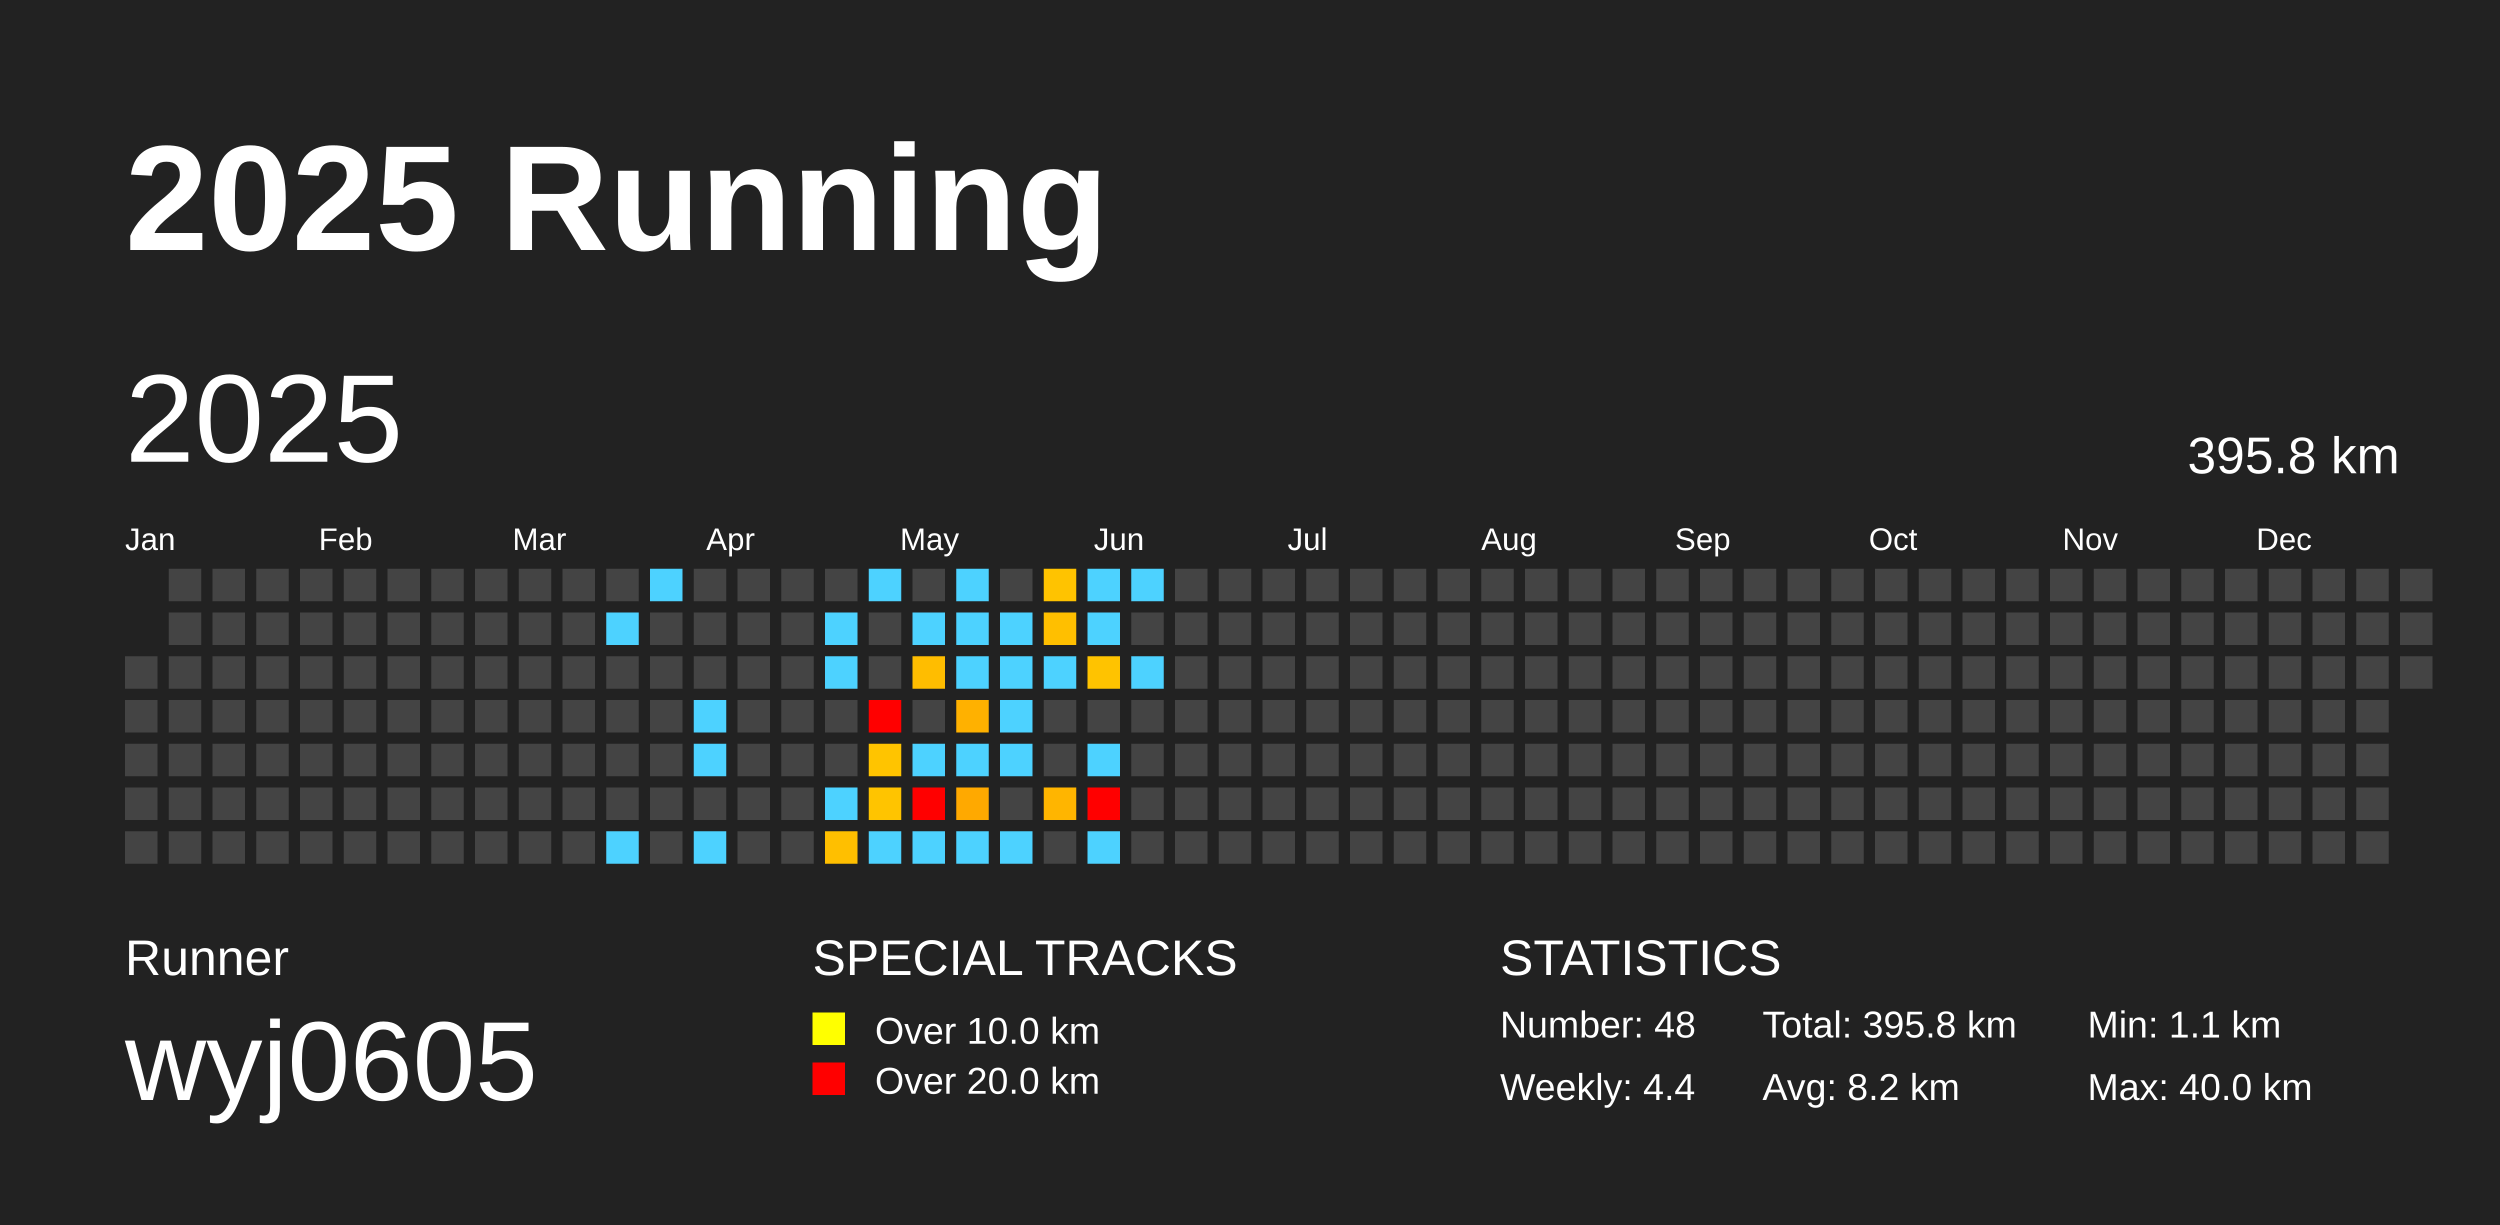
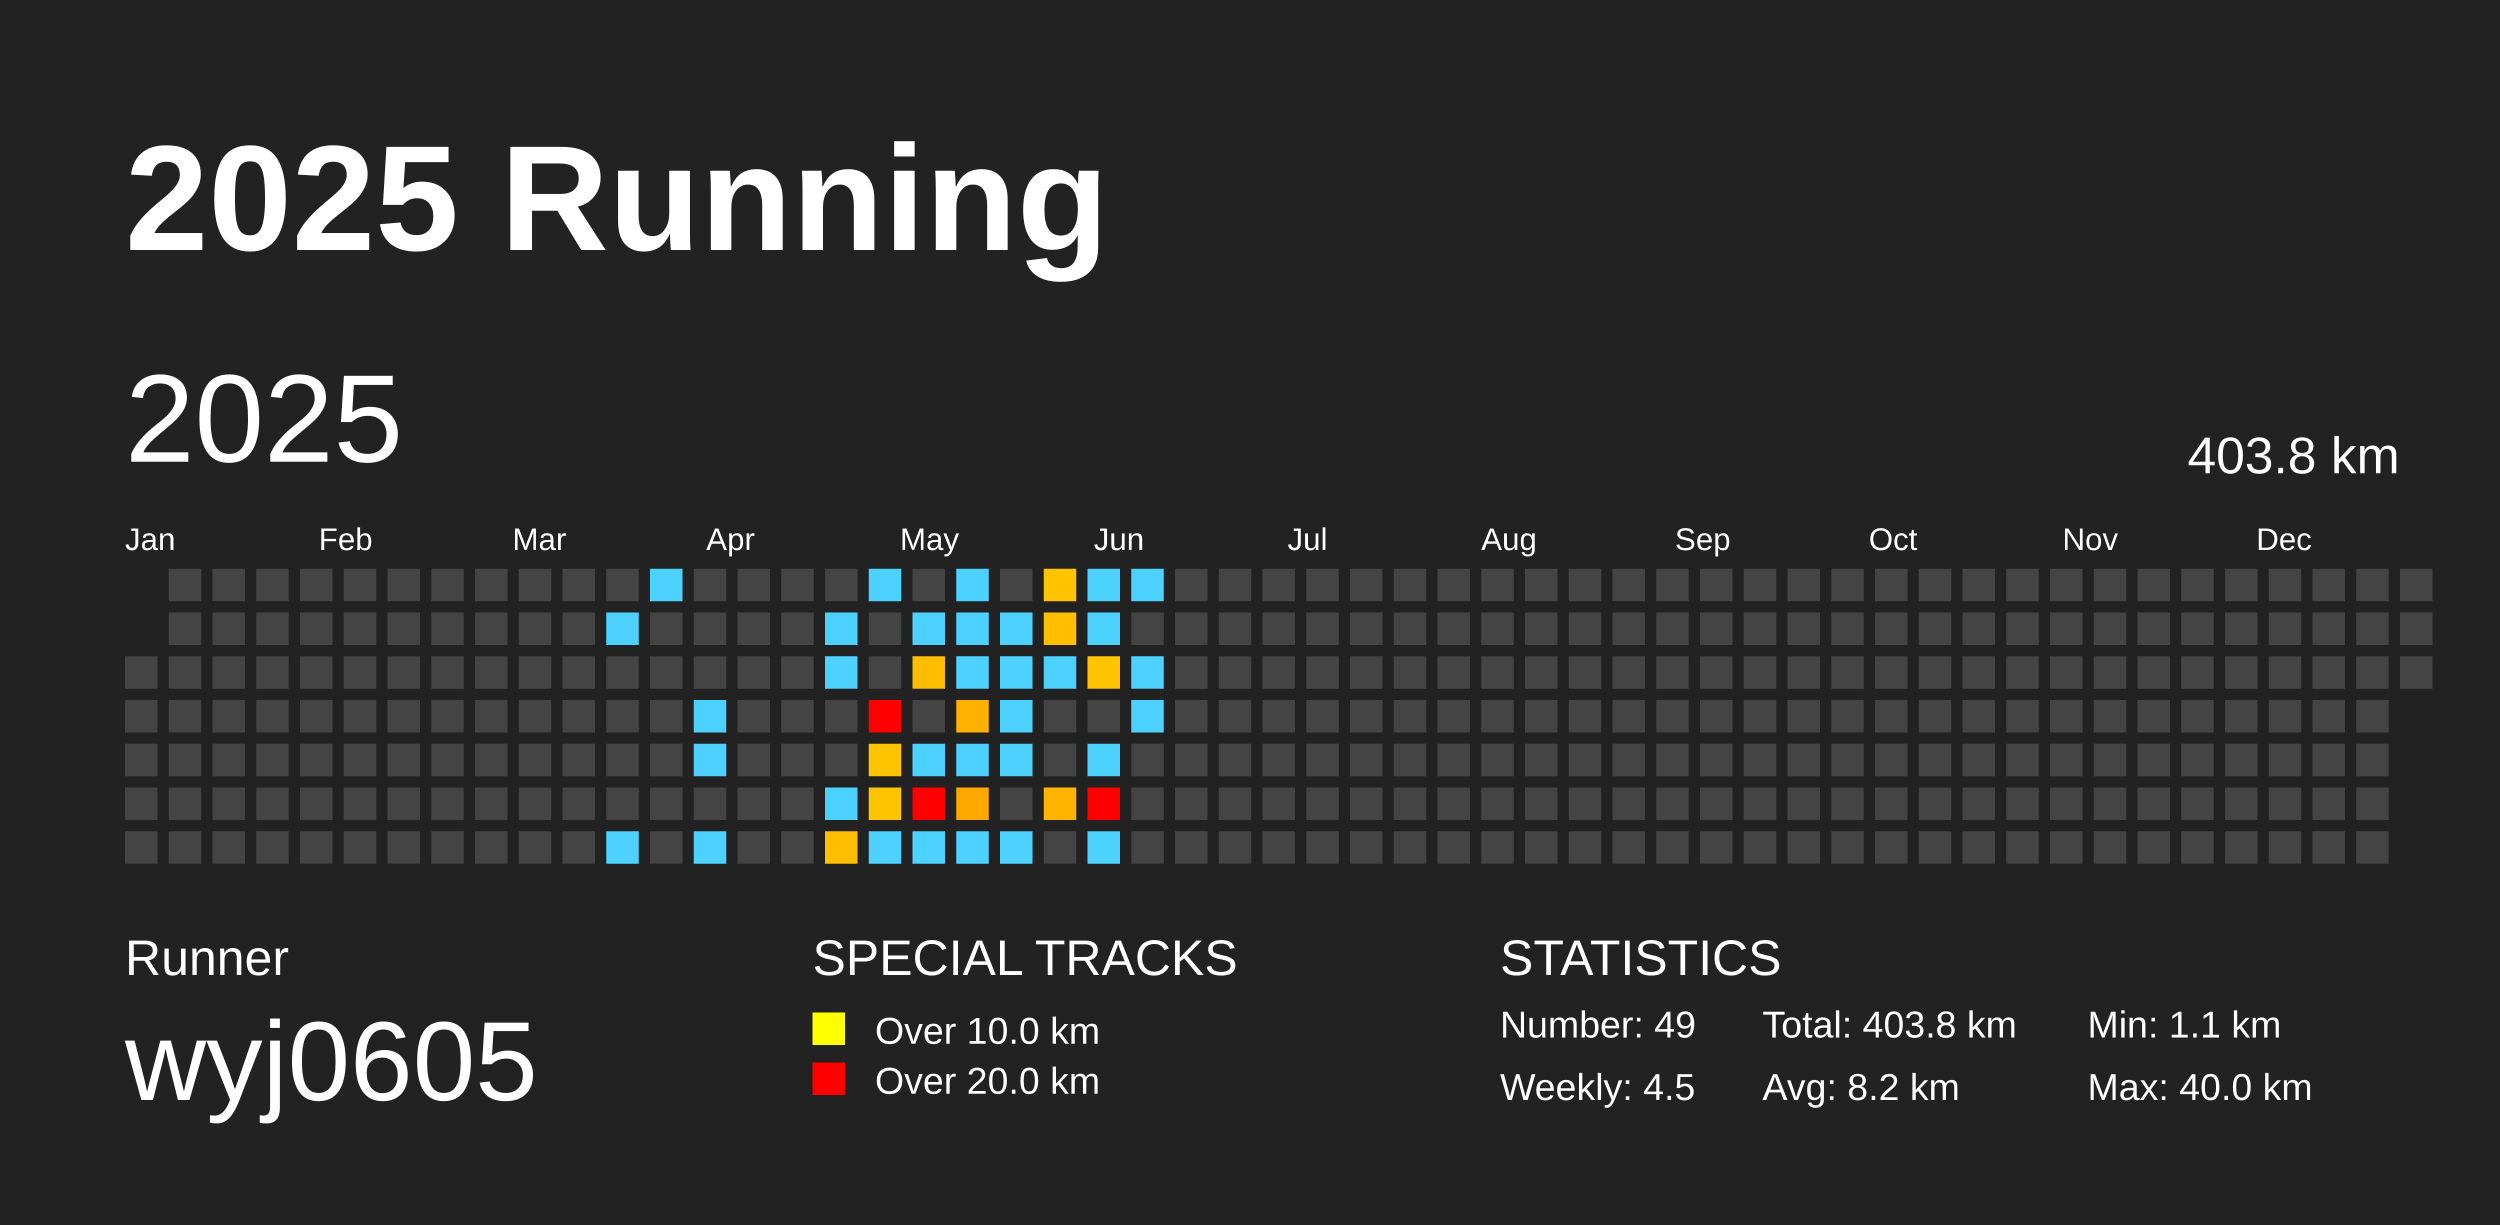
<svg xmlns="http://www.w3.org/2000/svg" baseProfile="full" height="98mm" version="1.1" viewBox="0,0,200,98" width="200mm">
  <defs />
  <rect fill="#222222" height="98" width="200" x="0" y="0" />
  <text fill="#FFFFFF" style="font-size:12px; font-family:Arial; font-weight:bold;" x="10" y="20">2025 Running</text>
  <text fill="#FFFFFF" style="font-size:4px; font-family:Arial" x="10" y="78">Runner</text>
  <text fill="#FFFFFF" style="font-size:9px; font-family:Arial" x="10" y="88">wyj0605</text>
  <text fill="#FFFFFF" style="font-size:4px; font-family:Arial" x="65" y="78">SPECIAL TRACKS</text>
  <rect fill="yellow" height="2.6" width="2.6" x="65" y="81" />
  <text fill="#FFFFFF" style="font-size:3px; font-family:Arial" x="70" y="83.5">Over 10.0 km</text>
  <rect fill="red" height="2.6" width="2.6" x="65" y="85" />
  <text fill="#FFFFFF" style="font-size:3px; font-family:Arial" x="70" y="87.5">Over 20.0 km</text>
  <text fill="#FFFFFF" style="font-size:4px; font-family:Arial" x="120" y="78">STATISTICS</text>
-   <text fill="#FFFFFF" style="font-size:3px; font-family:Arial" x="120" y="83">Number: 48</text>
-   <text fill="#FFFFFF" style="font-size:3px; font-family:Arial" x="120" y="88">Weekly: 4.4</text>
-   <text fill="#FFFFFF" style="font-size:3px; font-family:Arial" x="141" y="83">Total: 395.8 km</text>
+   <text fill="#FFFFFF" style="font-size:3px; font-family:Arial" x="120" y="83">Number: 49</text>
+   <text fill="#FFFFFF" style="font-size:3px; font-family:Arial" x="120" y="88">Weekly: 4.5</text>
+   <text fill="#FFFFFF" style="font-size:3px; font-family:Arial" x="141" y="83">Total: 403.8 km</text>
  <text fill="#FFFFFF" style="font-size:3px; font-family:Arial" x="141" y="88">Avg: 8.2 km</text>
  <text fill="#FFFFFF" style="font-size:3px; font-family:Arial" x="167" y="83">Min: 1.1 km</text>
  <text fill="#FFFFFF" style="font-size:3px; font-family:Arial" x="167" y="88">Max: 40.0 km</text>
  <text dominant-baseline="hanging" fill="#FFFFFF" style="font-size:10.0px; font-family:Arial;" x="10" y="30">2025</text>
-   <text dominant-baseline="hanging" fill="#FFFFFF" style="font-size:4.125px; font-family:Arial;" x="175" y="35">395.8 km</text>
+   <text dominant-baseline="hanging" fill="#FFFFFF" style="font-size:4.125px; font-family:Arial;" x="175" y="35">403.8 km</text>
  <text fill="#FFFFFF" style="font-size:2.5px; font-family:Arial" x="10.0" y="44">Jan</text>
  <text fill="#FFFFFF" style="font-size:2.5px; font-family:Arial" x="25.5" y="44">Feb</text>
  <text fill="#FFFFFF" style="font-size:2.5px; font-family:Arial" x="41.0" y="44">Mar</text>
  <text fill="#FFFFFF" style="font-size:2.5px; font-family:Arial" x="56.5" y="44">Apr</text>
  <text fill="#FFFFFF" style="font-size:2.5px; font-family:Arial" x="72.0" y="44">May</text>
  <text fill="#FFFFFF" style="font-size:2.5px; font-family:Arial" x="87.5" y="44">Jun</text>
  <text fill="#FFFFFF" style="font-size:2.5px; font-family:Arial" x="103.0" y="44">Jul</text>
  <text fill="#FFFFFF" style="font-size:2.5px; font-family:Arial" x="118.5" y="44">Aug</text>
  <text fill="#FFFFFF" style="font-size:2.5px; font-family:Arial" x="134.0" y="44">Sep</text>
  <text fill="#FFFFFF" style="font-size:2.5px; font-family:Arial" x="149.5" y="44">Oct</text>
  <text fill="#FFFFFF" style="font-size:2.5px; font-family:Arial" x="165.0" y="44">Nov</text>
  <text fill="#FFFFFF" style="font-size:2.5px; font-family:Arial" x="180.5" y="44">Dec</text>
  <rect fill="#444444" height="2.6" width="2.6" x="10.0" y="52.5" />
  <rect fill="#444444" height="2.6" width="2.6" x="10.0" y="56.0" />
  <rect fill="#444444" height="2.6" width="2.6" x="10.0" y="59.5" />
  <rect fill="#444444" height="2.6" width="2.6" x="10.0" y="63.0" />
  <rect fill="#444444" height="2.6" width="2.6" x="10.0" y="66.5" />
  <rect fill="#444444" height="2.6" width="2.6" x="13.5" y="45.5" />
  <rect fill="#444444" height="2.6" width="2.6" x="13.5" y="49.0" />
  <rect fill="#444444" height="2.6" width="2.6" x="13.5" y="52.5" />
  <rect fill="#444444" height="2.6" width="2.6" x="13.5" y="56.0" />
  <rect fill="#444444" height="2.6" width="2.6" x="13.5" y="59.5" />
  <rect fill="#444444" height="2.6" width="2.6" x="13.5" y="63.0" />
  <rect fill="#444444" height="2.6" width="2.6" x="13.5" y="66.5" />
  <rect fill="#444444" height="2.6" width="2.6" x="17.0" y="45.5" />
  <rect fill="#444444" height="2.6" width="2.6" x="17.0" y="49.0" />
  <rect fill="#444444" height="2.6" width="2.6" x="17.0" y="52.5" />
  <rect fill="#444444" height="2.6" width="2.6" x="17.0" y="56.0" />
  <rect fill="#444444" height="2.6" width="2.6" x="17.0" y="59.5" />
  <rect fill="#444444" height="2.6" width="2.6" x="17.0" y="63.0" />
  <rect fill="#444444" height="2.6" width="2.6" x="17.0" y="66.5" />
  <rect fill="#444444" height="2.6" width="2.6" x="20.5" y="45.5" />
  <rect fill="#444444" height="2.6" width="2.6" x="20.5" y="49.0" />
  <rect fill="#444444" height="2.6" width="2.6" x="20.5" y="52.5" />
  <rect fill="#444444" height="2.6" width="2.6" x="20.5" y="56.0" />
  <rect fill="#444444" height="2.6" width="2.6" x="20.5" y="59.5" />
  <rect fill="#444444" height="2.6" width="2.6" x="20.5" y="63.0" />
  <rect fill="#444444" height="2.6" width="2.6" x="20.5" y="66.5" />
  <rect fill="#444444" height="2.6" width="2.6" x="24.0" y="45.5" />
  <rect fill="#444444" height="2.6" width="2.6" x="24.0" y="49.0" />
  <rect fill="#444444" height="2.6" width="2.6" x="24.0" y="52.5" />
  <rect fill="#444444" height="2.6" width="2.6" x="24.0" y="56.0" />
  <rect fill="#444444" height="2.6" width="2.6" x="24.0" y="59.5" />
  <rect fill="#444444" height="2.6" width="2.6" x="24.0" y="63.0" />
  <rect fill="#444444" height="2.6" width="2.6" x="24.0" y="66.5" />
  <rect fill="#444444" height="2.6" width="2.6" x="27.5" y="45.5" />
  <rect fill="#444444" height="2.6" width="2.6" x="27.5" y="49.0" />
  <rect fill="#444444" height="2.6" width="2.6" x="27.5" y="52.5" />
  <rect fill="#444444" height="2.6" width="2.6" x="27.5" y="56.0" />
  <rect fill="#444444" height="2.6" width="2.6" x="27.5" y="59.5" />
  <rect fill="#444444" height="2.6" width="2.6" x="27.5" y="63.0" />
  <rect fill="#444444" height="2.6" width="2.6" x="27.5" y="66.5" />
  <rect fill="#444444" height="2.6" width="2.6" x="31.0" y="45.5" />
  <rect fill="#444444" height="2.6" width="2.6" x="31.0" y="49.0" />
  <rect fill="#444444" height="2.6" width="2.6" x="31.0" y="52.5" />
  <rect fill="#444444" height="2.6" width="2.6" x="31.0" y="56.0" />
  <rect fill="#444444" height="2.6" width="2.6" x="31.0" y="59.5" />
  <rect fill="#444444" height="2.6" width="2.6" x="31.0" y="63.0" />
  <rect fill="#444444" height="2.6" width="2.6" x="31.0" y="66.5" />
  <rect fill="#444444" height="2.6" width="2.6" x="34.5" y="45.5" />
  <rect fill="#444444" height="2.6" width="2.6" x="34.5" y="49.0" />
  <rect fill="#444444" height="2.6" width="2.6" x="34.5" y="52.5" />
  <rect fill="#444444" height="2.6" width="2.6" x="34.5" y="56.0" />
  <rect fill="#444444" height="2.6" width="2.6" x="34.5" y="59.5" />
  <rect fill="#444444" height="2.6" width="2.6" x="34.5" y="63.0" />
  <rect fill="#444444" height="2.6" width="2.6" x="34.5" y="66.5" />
  <rect fill="#444444" height="2.6" width="2.6" x="38.0" y="45.5" />
  <rect fill="#444444" height="2.6" width="2.6" x="38.0" y="49.0" />
  <rect fill="#444444" height="2.6" width="2.6" x="38.0" y="52.5" />
  <rect fill="#444444" height="2.6" width="2.6" x="38.0" y="56.0" />
  <rect fill="#444444" height="2.6" width="2.6" x="38.0" y="59.5" />
  <rect fill="#444444" height="2.6" width="2.6" x="38.0" y="63.0" />
  <rect fill="#444444" height="2.6" width="2.6" x="38.0" y="66.5" />
  <rect fill="#444444" height="2.6" width="2.6" x="41.5" y="45.5" />
  <rect fill="#444444" height="2.6" width="2.6" x="41.5" y="49.0" />
  <rect fill="#444444" height="2.6" width="2.6" x="41.5" y="52.5" />
  <rect fill="#444444" height="2.6" width="2.6" x="41.5" y="56.0" />
  <rect fill="#444444" height="2.6" width="2.6" x="41.5" y="59.5" />
  <rect fill="#444444" height="2.6" width="2.6" x="41.5" y="63.0" />
  <rect fill="#444444" height="2.6" width="2.6" x="41.5" y="66.5" />
  <rect fill="#444444" height="2.6" width="2.6" x="45.0" y="45.5" />
  <rect fill="#444444" height="2.6" width="2.6" x="45.0" y="49.0" />
  <rect fill="#444444" height="2.6" width="2.6" x="45.0" y="52.5" />
  <rect fill="#444444" height="2.6" width="2.6" x="45.0" y="56.0" />
  <rect fill="#444444" height="2.6" width="2.6" x="45.0" y="59.5" />
  <rect fill="#444444" height="2.6" width="2.6" x="45.0" y="63.0" />
  <rect fill="#444444" height="2.6" width="2.6" x="45.0" y="66.5" />
  <rect fill="#444444" height="2.6" width="2.6" x="48.5" y="45.5" />
  <rect fill="#4dd2ff" height="2.6" width="2.6" x="48.5" y="49.0" />
  <rect fill="#444444" height="2.6" width="2.6" x="48.5" y="52.5" />
  <rect fill="#444444" height="2.6" width="2.6" x="48.5" y="56.0" />
  <rect fill="#444444" height="2.6" width="2.6" x="48.5" y="59.5" />
  <rect fill="#444444" height="2.6" width="2.6" x="48.5" y="63.0" />
  <rect fill="#4dd2ff" height="2.6" width="2.6" x="48.5" y="66.5" />
  <rect fill="#4dd2ff" height="2.6" width="2.6" x="52.0" y="45.5" />
  <rect fill="#444444" height="2.6" width="2.6" x="52.0" y="49.0" />
  <rect fill="#444444" height="2.6" width="2.6" x="52.0" y="52.5" />
  <rect fill="#444444" height="2.6" width="2.6" x="52.0" y="56.0" />
  <rect fill="#444444" height="2.6" width="2.6" x="52.0" y="59.5" />
  <rect fill="#444444" height="2.6" width="2.6" x="52.0" y="63.0" />
  <rect fill="#444444" height="2.6" width="2.6" x="52.0" y="66.5" />
  <rect fill="#444444" height="2.6" width="2.6" x="55.5" y="45.5" />
  <rect fill="#444444" height="2.6" width="2.6" x="55.5" y="49.0" />
  <rect fill="#444444" height="2.6" width="2.6" x="55.5" y="52.5" />
  <rect fill="#4dd2ff" height="2.6" width="2.6" x="55.5" y="56.0" />
  <rect fill="#4dd2ff" height="2.6" width="2.6" x="55.5" y="59.5" />
  <rect fill="#444444" height="2.6" width="2.6" x="55.5" y="63.0" />
  <rect fill="#4dd2ff" height="2.6" width="2.6" x="55.5" y="66.5" />
  <rect fill="#444444" height="2.6" width="2.6" x="59.0" y="45.5" />
  <rect fill="#444444" height="2.6" width="2.6" x="59.0" y="49.0" />
  <rect fill="#444444" height="2.6" width="2.6" x="59.0" y="52.5" />
  <rect fill="#444444" height="2.6" width="2.6" x="59.0" y="56.0" />
  <rect fill="#444444" height="2.6" width="2.6" x="59.0" y="59.5" />
  <rect fill="#444444" height="2.6" width="2.6" x="59.0" y="63.0" />
  <rect fill="#444444" height="2.6" width="2.6" x="59.0" y="66.5" />
  <rect fill="#444444" height="2.6" width="2.6" x="62.5" y="45.5" />
  <rect fill="#444444" height="2.6" width="2.6" x="62.5" y="49.0" />
  <rect fill="#444444" height="2.6" width="2.6" x="62.5" y="52.5" />
  <rect fill="#444444" height="2.6" width="2.6" x="62.5" y="56.0" />
  <rect fill="#444444" height="2.6" width="2.6" x="62.5" y="59.5" />
  <rect fill="#444444" height="2.6" width="2.6" x="62.5" y="63.0" />
  <rect fill="#444444" height="2.6" width="2.6" x="62.5" y="66.5" />
  <rect fill="#444444" height="2.6" width="2.6" x="66.0" y="45.5" />
  <rect fill="#4dd2ff" height="2.6" width="2.6" x="66.0" y="49.0" />
  <rect fill="#4dd2ff" height="2.6" width="2.6" x="66.0" y="52.5" />
  <rect fill="#444444" height="2.6" width="2.6" x="66.0" y="56.0" />
  <rect fill="#444444" height="2.6" width="2.6" x="66.0" y="59.5" />
  <rect fill="#4dd2ff" height="2.6" width="2.6" x="66.0" y="63.0" />
  <rect fill="#ffbf00" height="2.6" width="2.6" x="66.0" y="66.5" />
  <rect fill="#4dd2ff" height="2.6" width="2.6" x="69.5" y="45.5" />
  <rect fill="#444444" height="2.6" width="2.6" x="69.5" y="49.0" />
  <rect fill="#444444" height="2.6" width="2.6" x="69.5" y="52.5" />
  <rect fill="red" height="2.6" width="2.6" x="69.5" y="56.0" />
  <rect fill="#ffc400" height="2.6" width="2.6" x="69.5" y="59.5" />
  <rect fill="#ffc400" height="2.6" width="2.6" x="69.5" y="63.0" />
  <rect fill="#4dd2ff" height="2.6" width="2.6" x="69.5" y="66.5" />
  <rect fill="#444444" height="2.6" width="2.6" x="73.0" y="45.5" />
  <rect fill="#4dd2ff" height="2.6" width="2.6" x="73.0" y="49.0" />
  <rect fill="#ffbd00" height="2.6" width="2.6" x="73.0" y="52.5" />
  <rect fill="#444444" height="2.6" width="2.6" x="73.0" y="56.0" />
  <rect fill="#4dd2ff" height="2.6" width="2.6" x="73.0" y="59.5" />
  <rect fill="red" height="2.6" width="2.6" x="73.0" y="63.0" />
  <rect fill="#4dd2ff" height="2.6" width="2.6" x="73.0" y="66.5" />
  <rect fill="#4dd2ff" height="2.6" width="2.6" x="76.5" y="45.5" />
  <rect fill="#4dd2ff" height="2.6" width="2.6" x="76.5" y="49.0" />
  <rect fill="#4dd2ff" height="2.6" width="2.6" x="76.5" y="52.5" />
  <rect fill="#ffb100" height="2.6" width="2.6" x="76.5" y="56.0" />
  <rect fill="#4dd2ff" height="2.6" width="2.6" x="76.5" y="59.5" />
  <rect fill="#ffa900" height="2.6" width="2.6" x="76.5" y="63.0" />
  <rect fill="#4dd2ff" height="2.6" width="2.6" x="76.5" y="66.5" />
  <rect fill="#444444" height="2.6" width="2.6" x="80.0" y="45.5" />
  <rect fill="#4dd2ff" height="2.6" width="2.6" x="80.0" y="49.0" />
  <rect fill="#4dd2ff" height="2.6" width="2.6" x="80.0" y="52.5" />
  <rect fill="#4dd2ff" height="2.6" width="2.6" x="80.0" y="56.0" />
  <rect fill="#4dd2ff" height="2.6" width="2.6" x="80.0" y="59.5" />
  <rect fill="#444444" height="2.6" width="2.6" x="80.0" y="63.0" />
  <rect fill="#4dd2ff" height="2.6" width="2.6" x="80.0" y="66.5" />
  <rect fill="#ffc300" height="2.6" width="2.6" x="83.5" y="45.5" />
  <rect fill="#ffbf00" height="2.6" width="2.6" x="83.5" y="49.0" />
  <rect fill="#4dd2ff" height="2.6" width="2.6" x="83.5" y="52.5" />
  <rect fill="#444444" height="2.6" width="2.6" x="83.5" y="56.0" />
  <rect fill="#444444" height="2.6" width="2.6" x="83.5" y="59.5" />
  <rect fill="#ffb500" height="2.6" width="2.6" x="83.5" y="63.0" />
  <rect fill="#444444" height="2.6" width="2.6" x="83.5" y="66.5" />
  <rect fill="#4dd2ff" height="2.6" width="2.6" x="87.0" y="45.5" />
  <rect fill="#4dd2ff" height="2.6" width="2.6" x="87.0" y="49.0" />
  <rect fill="#ffc300" height="2.6" width="2.6" x="87.0" y="52.5" />
  <rect fill="#444444" height="2.6" width="2.6" x="87.0" y="56.0" />
  <rect fill="#4dd2ff" height="2.6" width="2.6" x="87.0" y="59.5" />
  <rect fill="red" height="2.6" width="2.6" x="87.0" y="63.0" />
  <rect fill="#4dd2ff" height="2.6" width="2.6" x="87.0" y="66.5" />
  <rect fill="#4dd2ff" height="2.6" width="2.6" x="90.5" y="45.5" />
  <rect fill="#444444" height="2.6" width="2.6" x="90.5" y="49.0" />
  <rect fill="#4dd2ff" height="2.6" width="2.6" x="90.5" y="52.5" />
-   <rect fill="#444444" height="2.6" width="2.6" x="90.5" y="56.0" />
+   <rect fill="#4dd2ff" height="2.6" width="2.6" x="90.5" y="56.0" />
  <rect fill="#444444" height="2.6" width="2.6" x="90.5" y="59.5" />
  <rect fill="#444444" height="2.6" width="2.6" x="90.5" y="63.0" />
  <rect fill="#444444" height="2.6" width="2.6" x="90.5" y="66.5" />
  <rect fill="#444444" height="2.6" width="2.6" x="94.0" y="45.5" />
  <rect fill="#444444" height="2.6" width="2.6" x="94.0" y="49.0" />
  <rect fill="#444444" height="2.6" width="2.6" x="94.0" y="52.5" />
  <rect fill="#444444" height="2.6" width="2.6" x="94.0" y="56.0" />
  <rect fill="#444444" height="2.6" width="2.6" x="94.0" y="59.5" />
  <rect fill="#444444" height="2.6" width="2.6" x="94.0" y="63.0" />
  <rect fill="#444444" height="2.6" width="2.6" x="94.0" y="66.5" />
  <rect fill="#444444" height="2.6" width="2.6" x="97.5" y="45.5" />
  <rect fill="#444444" height="2.6" width="2.6" x="97.5" y="49.0" />
  <rect fill="#444444" height="2.6" width="2.6" x="97.5" y="52.5" />
  <rect fill="#444444" height="2.6" width="2.6" x="97.5" y="56.0" />
  <rect fill="#444444" height="2.6" width="2.6" x="97.5" y="59.5" />
  <rect fill="#444444" height="2.6" width="2.6" x="97.5" y="63.0" />
  <rect fill="#444444" height="2.6" width="2.6" x="97.5" y="66.5" />
  <rect fill="#444444" height="2.6" width="2.6" x="101.0" y="45.5" />
  <rect fill="#444444" height="2.6" width="2.6" x="101.0" y="49.0" />
  <rect fill="#444444" height="2.6" width="2.6" x="101.0" y="52.5" />
  <rect fill="#444444" height="2.6" width="2.6" x="101.0" y="56.0" />
  <rect fill="#444444" height="2.6" width="2.6" x="101.0" y="59.5" />
  <rect fill="#444444" height="2.6" width="2.6" x="101.0" y="63.0" />
  <rect fill="#444444" height="2.6" width="2.6" x="101.0" y="66.5" />
  <rect fill="#444444" height="2.6" width="2.6" x="104.5" y="45.5" />
  <rect fill="#444444" height="2.6" width="2.6" x="104.5" y="49.0" />
  <rect fill="#444444" height="2.6" width="2.6" x="104.5" y="52.5" />
  <rect fill="#444444" height="2.6" width="2.6" x="104.5" y="56.0" />
  <rect fill="#444444" height="2.6" width="2.6" x="104.5" y="59.5" />
  <rect fill="#444444" height="2.6" width="2.6" x="104.5" y="63.0" />
  <rect fill="#444444" height="2.6" width="2.6" x="104.5" y="66.5" />
  <rect fill="#444444" height="2.6" width="2.6" x="108.0" y="45.5" />
  <rect fill="#444444" height="2.6" width="2.6" x="108.0" y="49.0" />
  <rect fill="#444444" height="2.6" width="2.6" x="108.0" y="52.5" />
  <rect fill="#444444" height="2.6" width="2.6" x="108.0" y="56.0" />
  <rect fill="#444444" height="2.6" width="2.6" x="108.0" y="59.5" />
  <rect fill="#444444" height="2.6" width="2.6" x="108.0" y="63.0" />
  <rect fill="#444444" height="2.6" width="2.6" x="108.0" y="66.5" />
  <rect fill="#444444" height="2.6" width="2.6" x="111.5" y="45.5" />
  <rect fill="#444444" height="2.6" width="2.6" x="111.5" y="49.0" />
  <rect fill="#444444" height="2.6" width="2.6" x="111.5" y="52.5" />
  <rect fill="#444444" height="2.6" width="2.6" x="111.5" y="56.0" />
  <rect fill="#444444" height="2.6" width="2.6" x="111.5" y="59.5" />
  <rect fill="#444444" height="2.6" width="2.6" x="111.5" y="63.0" />
  <rect fill="#444444" height="2.6" width="2.6" x="111.5" y="66.5" />
  <rect fill="#444444" height="2.6" width="2.6" x="115.0" y="45.5" />
  <rect fill="#444444" height="2.6" width="2.6" x="115.0" y="49.0" />
  <rect fill="#444444" height="2.6" width="2.6" x="115.0" y="52.5" />
  <rect fill="#444444" height="2.6" width="2.6" x="115.0" y="56.0" />
  <rect fill="#444444" height="2.6" width="2.6" x="115.0" y="59.5" />
  <rect fill="#444444" height="2.6" width="2.6" x="115.0" y="63.0" />
  <rect fill="#444444" height="2.6" width="2.6" x="115.0" y="66.5" />
  <rect fill="#444444" height="2.6" width="2.6" x="118.5" y="45.5" />
  <rect fill="#444444" height="2.6" width="2.6" x="118.5" y="49.0" />
  <rect fill="#444444" height="2.6" width="2.6" x="118.5" y="52.5" />
  <rect fill="#444444" height="2.6" width="2.6" x="118.5" y="56.0" />
  <rect fill="#444444" height="2.6" width="2.6" x="118.5" y="59.5" />
  <rect fill="#444444" height="2.6" width="2.6" x="118.5" y="63.0" />
  <rect fill="#444444" height="2.6" width="2.6" x="118.5" y="66.5" />
  <rect fill="#444444" height="2.6" width="2.6" x="122.0" y="45.5" />
  <rect fill="#444444" height="2.6" width="2.6" x="122.0" y="49.0" />
  <rect fill="#444444" height="2.6" width="2.6" x="122.0" y="52.5" />
  <rect fill="#444444" height="2.6" width="2.6" x="122.0" y="56.0" />
  <rect fill="#444444" height="2.6" width="2.6" x="122.0" y="59.5" />
  <rect fill="#444444" height="2.6" width="2.6" x="122.0" y="63.0" />
  <rect fill="#444444" height="2.6" width="2.6" x="122.0" y="66.5" />
  <rect fill="#444444" height="2.6" width="2.6" x="125.5" y="45.5" />
  <rect fill="#444444" height="2.6" width="2.6" x="125.5" y="49.0" />
  <rect fill="#444444" height="2.6" width="2.6" x="125.5" y="52.5" />
  <rect fill="#444444" height="2.6" width="2.6" x="125.5" y="56.0" />
  <rect fill="#444444" height="2.6" width="2.6" x="125.5" y="59.5" />
  <rect fill="#444444" height="2.6" width="2.6" x="125.5" y="63.0" />
  <rect fill="#444444" height="2.6" width="2.6" x="125.5" y="66.5" />
  <rect fill="#444444" height="2.6" width="2.6" x="129.0" y="45.5" />
  <rect fill="#444444" height="2.6" width="2.6" x="129.0" y="49.0" />
  <rect fill="#444444" height="2.6" width="2.6" x="129.0" y="52.5" />
  <rect fill="#444444" height="2.6" width="2.6" x="129.0" y="56.0" />
  <rect fill="#444444" height="2.6" width="2.6" x="129.0" y="59.5" />
  <rect fill="#444444" height="2.6" width="2.6" x="129.0" y="63.0" />
  <rect fill="#444444" height="2.6" width="2.6" x="129.0" y="66.5" />
  <rect fill="#444444" height="2.6" width="2.6" x="132.5" y="45.5" />
  <rect fill="#444444" height="2.6" width="2.6" x="132.5" y="49.0" />
  <rect fill="#444444" height="2.6" width="2.6" x="132.5" y="52.5" />
  <rect fill="#444444" height="2.6" width="2.6" x="132.5" y="56.0" />
  <rect fill="#444444" height="2.6" width="2.6" x="132.5" y="59.5" />
  <rect fill="#444444" height="2.6" width="2.6" x="132.5" y="63.0" />
  <rect fill="#444444" height="2.6" width="2.6" x="132.5" y="66.5" />
  <rect fill="#444444" height="2.6" width="2.6" x="136.0" y="45.5" />
  <rect fill="#444444" height="2.6" width="2.6" x="136.0" y="49.0" />
  <rect fill="#444444" height="2.6" width="2.6" x="136.0" y="52.5" />
  <rect fill="#444444" height="2.6" width="2.6" x="136.0" y="56.0" />
  <rect fill="#444444" height="2.6" width="2.6" x="136.0" y="59.5" />
  <rect fill="#444444" height="2.6" width="2.6" x="136.0" y="63.0" />
  <rect fill="#444444" height="2.6" width="2.6" x="136.0" y="66.5" />
  <rect fill="#444444" height="2.6" width="2.6" x="139.5" y="45.5" />
  <rect fill="#444444" height="2.6" width="2.6" x="139.5" y="49.0" />
  <rect fill="#444444" height="2.6" width="2.6" x="139.5" y="52.5" />
  <rect fill="#444444" height="2.6" width="2.6" x="139.5" y="56.0" />
  <rect fill="#444444" height="2.6" width="2.6" x="139.5" y="59.5" />
  <rect fill="#444444" height="2.6" width="2.6" x="139.5" y="63.0" />
  <rect fill="#444444" height="2.6" width="2.6" x="139.5" y="66.5" />
  <rect fill="#444444" height="2.6" width="2.6" x="143.0" y="45.5" />
  <rect fill="#444444" height="2.6" width="2.6" x="143.0" y="49.0" />
  <rect fill="#444444" height="2.6" width="2.6" x="143.0" y="52.5" />
  <rect fill="#444444" height="2.6" width="2.6" x="143.0" y="56.0" />
  <rect fill="#444444" height="2.6" width="2.6" x="143.0" y="59.5" />
  <rect fill="#444444" height="2.6" width="2.6" x="143.0" y="63.0" />
  <rect fill="#444444" height="2.6" width="2.6" x="143.0" y="66.5" />
  <rect fill="#444444" height="2.6" width="2.6" x="146.5" y="45.5" />
  <rect fill="#444444" height="2.6" width="2.6" x="146.5" y="49.0" />
  <rect fill="#444444" height="2.6" width="2.6" x="146.5" y="52.5" />
  <rect fill="#444444" height="2.6" width="2.6" x="146.5" y="56.0" />
  <rect fill="#444444" height="2.6" width="2.6" x="146.5" y="59.5" />
  <rect fill="#444444" height="2.6" width="2.6" x="146.5" y="63.0" />
  <rect fill="#444444" height="2.6" width="2.6" x="146.5" y="66.5" />
  <rect fill="#444444" height="2.6" width="2.6" x="150.0" y="45.5" />
  <rect fill="#444444" height="2.6" width="2.6" x="150.0" y="49.0" />
  <rect fill="#444444" height="2.6" width="2.6" x="150.0" y="52.5" />
  <rect fill="#444444" height="2.6" width="2.6" x="150.0" y="56.0" />
  <rect fill="#444444" height="2.6" width="2.6" x="150.0" y="59.5" />
  <rect fill="#444444" height="2.6" width="2.6" x="150.0" y="63.0" />
  <rect fill="#444444" height="2.6" width="2.6" x="150.0" y="66.5" />
  <rect fill="#444444" height="2.6" width="2.6" x="153.5" y="45.5" />
  <rect fill="#444444" height="2.6" width="2.6" x="153.5" y="49.0" />
  <rect fill="#444444" height="2.6" width="2.6" x="153.5" y="52.5" />
  <rect fill="#444444" height="2.6" width="2.6" x="153.5" y="56.0" />
  <rect fill="#444444" height="2.6" width="2.6" x="153.5" y="59.5" />
  <rect fill="#444444" height="2.6" width="2.6" x="153.5" y="63.0" />
  <rect fill="#444444" height="2.6" width="2.6" x="153.5" y="66.5" />
  <rect fill="#444444" height="2.6" width="2.6" x="157.0" y="45.5" />
  <rect fill="#444444" height="2.6" width="2.6" x="157.0" y="49.0" />
  <rect fill="#444444" height="2.6" width="2.6" x="157.0" y="52.5" />
  <rect fill="#444444" height="2.6" width="2.6" x="157.0" y="56.0" />
  <rect fill="#444444" height="2.6" width="2.6" x="157.0" y="59.5" />
  <rect fill="#444444" height="2.6" width="2.6" x="157.0" y="63.0" />
  <rect fill="#444444" height="2.6" width="2.6" x="157.0" y="66.5" />
  <rect fill="#444444" height="2.6" width="2.6" x="160.5" y="45.5" />
  <rect fill="#444444" height="2.6" width="2.6" x="160.5" y="49.0" />
  <rect fill="#444444" height="2.6" width="2.6" x="160.5" y="52.5" />
  <rect fill="#444444" height="2.6" width="2.6" x="160.5" y="56.0" />
  <rect fill="#444444" height="2.6" width="2.6" x="160.5" y="59.5" />
  <rect fill="#444444" height="2.6" width="2.6" x="160.5" y="63.0" />
  <rect fill="#444444" height="2.6" width="2.6" x="160.5" y="66.5" />
  <rect fill="#444444" height="2.6" width="2.6" x="164.0" y="45.5" />
  <rect fill="#444444" height="2.6" width="2.6" x="164.0" y="49.0" />
  <rect fill="#444444" height="2.6" width="2.6" x="164.0" y="52.5" />
  <rect fill="#444444" height="2.6" width="2.6" x="164.0" y="56.0" />
  <rect fill="#444444" height="2.6" width="2.6" x="164.0" y="59.5" />
  <rect fill="#444444" height="2.6" width="2.6" x="164.0" y="63.0" />
  <rect fill="#444444" height="2.6" width="2.6" x="164.0" y="66.5" />
  <rect fill="#444444" height="2.6" width="2.6" x="167.5" y="45.5" />
  <rect fill="#444444" height="2.6" width="2.6" x="167.5" y="49.0" />
  <rect fill="#444444" height="2.6" width="2.6" x="167.5" y="52.5" />
  <rect fill="#444444" height="2.6" width="2.6" x="167.5" y="56.0" />
  <rect fill="#444444" height="2.6" width="2.6" x="167.5" y="59.5" />
  <rect fill="#444444" height="2.6" width="2.6" x="167.5" y="63.0" />
  <rect fill="#444444" height="2.6" width="2.6" x="167.5" y="66.5" />
  <rect fill="#444444" height="2.6" width="2.6" x="171.0" y="45.5" />
  <rect fill="#444444" height="2.6" width="2.6" x="171.0" y="49.0" />
  <rect fill="#444444" height="2.6" width="2.6" x="171.0" y="52.5" />
  <rect fill="#444444" height="2.6" width="2.6" x="171.0" y="56.0" />
  <rect fill="#444444" height="2.6" width="2.6" x="171.0" y="59.5" />
  <rect fill="#444444" height="2.6" width="2.6" x="171.0" y="63.0" />
  <rect fill="#444444" height="2.6" width="2.6" x="171.0" y="66.5" />
  <rect fill="#444444" height="2.6" width="2.6" x="174.5" y="45.5" />
  <rect fill="#444444" height="2.6" width="2.6" x="174.5" y="49.0" />
  <rect fill="#444444" height="2.6" width="2.6" x="174.5" y="52.5" />
  <rect fill="#444444" height="2.6" width="2.6" x="174.5" y="56.0" />
  <rect fill="#444444" height="2.6" width="2.6" x="174.5" y="59.5" />
  <rect fill="#444444" height="2.6" width="2.6" x="174.5" y="63.0" />
  <rect fill="#444444" height="2.6" width="2.6" x="174.5" y="66.5" />
  <rect fill="#444444" height="2.6" width="2.6" x="178.0" y="45.5" />
  <rect fill="#444444" height="2.6" width="2.6" x="178.0" y="49.0" />
  <rect fill="#444444" height="2.6" width="2.6" x="178.0" y="52.5" />
  <rect fill="#444444" height="2.6" width="2.6" x="178.0" y="56.0" />
  <rect fill="#444444" height="2.6" width="2.6" x="178.0" y="59.5" />
  <rect fill="#444444" height="2.6" width="2.6" x="178.0" y="63.0" />
  <rect fill="#444444" height="2.6" width="2.6" x="178.0" y="66.5" />
  <rect fill="#444444" height="2.6" width="2.6" x="181.5" y="45.5" />
  <rect fill="#444444" height="2.6" width="2.6" x="181.5" y="49.0" />
  <rect fill="#444444" height="2.6" width="2.6" x="181.5" y="52.5" />
  <rect fill="#444444" height="2.6" width="2.6" x="181.5" y="56.0" />
  <rect fill="#444444" height="2.6" width="2.6" x="181.5" y="59.5" />
  <rect fill="#444444" height="2.6" width="2.6" x="181.5" y="63.0" />
  <rect fill="#444444" height="2.6" width="2.6" x="181.5" y="66.5" />
  <rect fill="#444444" height="2.6" width="2.6" x="185.0" y="45.5" />
  <rect fill="#444444" height="2.6" width="2.6" x="185.0" y="49.0" />
  <rect fill="#444444" height="2.6" width="2.6" x="185.0" y="52.5" />
  <rect fill="#444444" height="2.6" width="2.6" x="185.0" y="56.0" />
  <rect fill="#444444" height="2.6" width="2.6" x="185.0" y="59.5" />
  <rect fill="#444444" height="2.6" width="2.6" x="185.0" y="63.0" />
  <rect fill="#444444" height="2.6" width="2.6" x="185.0" y="66.5" />
  <rect fill="#444444" height="2.6" width="2.6" x="188.5" y="45.5" />
  <rect fill="#444444" height="2.6" width="2.6" x="188.5" y="49.0" />
  <rect fill="#444444" height="2.6" width="2.6" x="188.5" y="52.5" />
  <rect fill="#444444" height="2.6" width="2.6" x="188.5" y="56.0" />
  <rect fill="#444444" height="2.6" width="2.6" x="188.5" y="59.5" />
  <rect fill="#444444" height="2.6" width="2.6" x="188.5" y="63.0" />
  <rect fill="#444444" height="2.6" width="2.6" x="188.5" y="66.5" />
  <rect fill="#444444" height="2.6" width="2.6" x="192.0" y="45.5" />
  <rect fill="#444444" height="2.6" width="2.6" x="192.0" y="49.0" />
  <rect fill="#444444" height="2.6" width="2.6" x="192.0" y="52.5" />
</svg>
